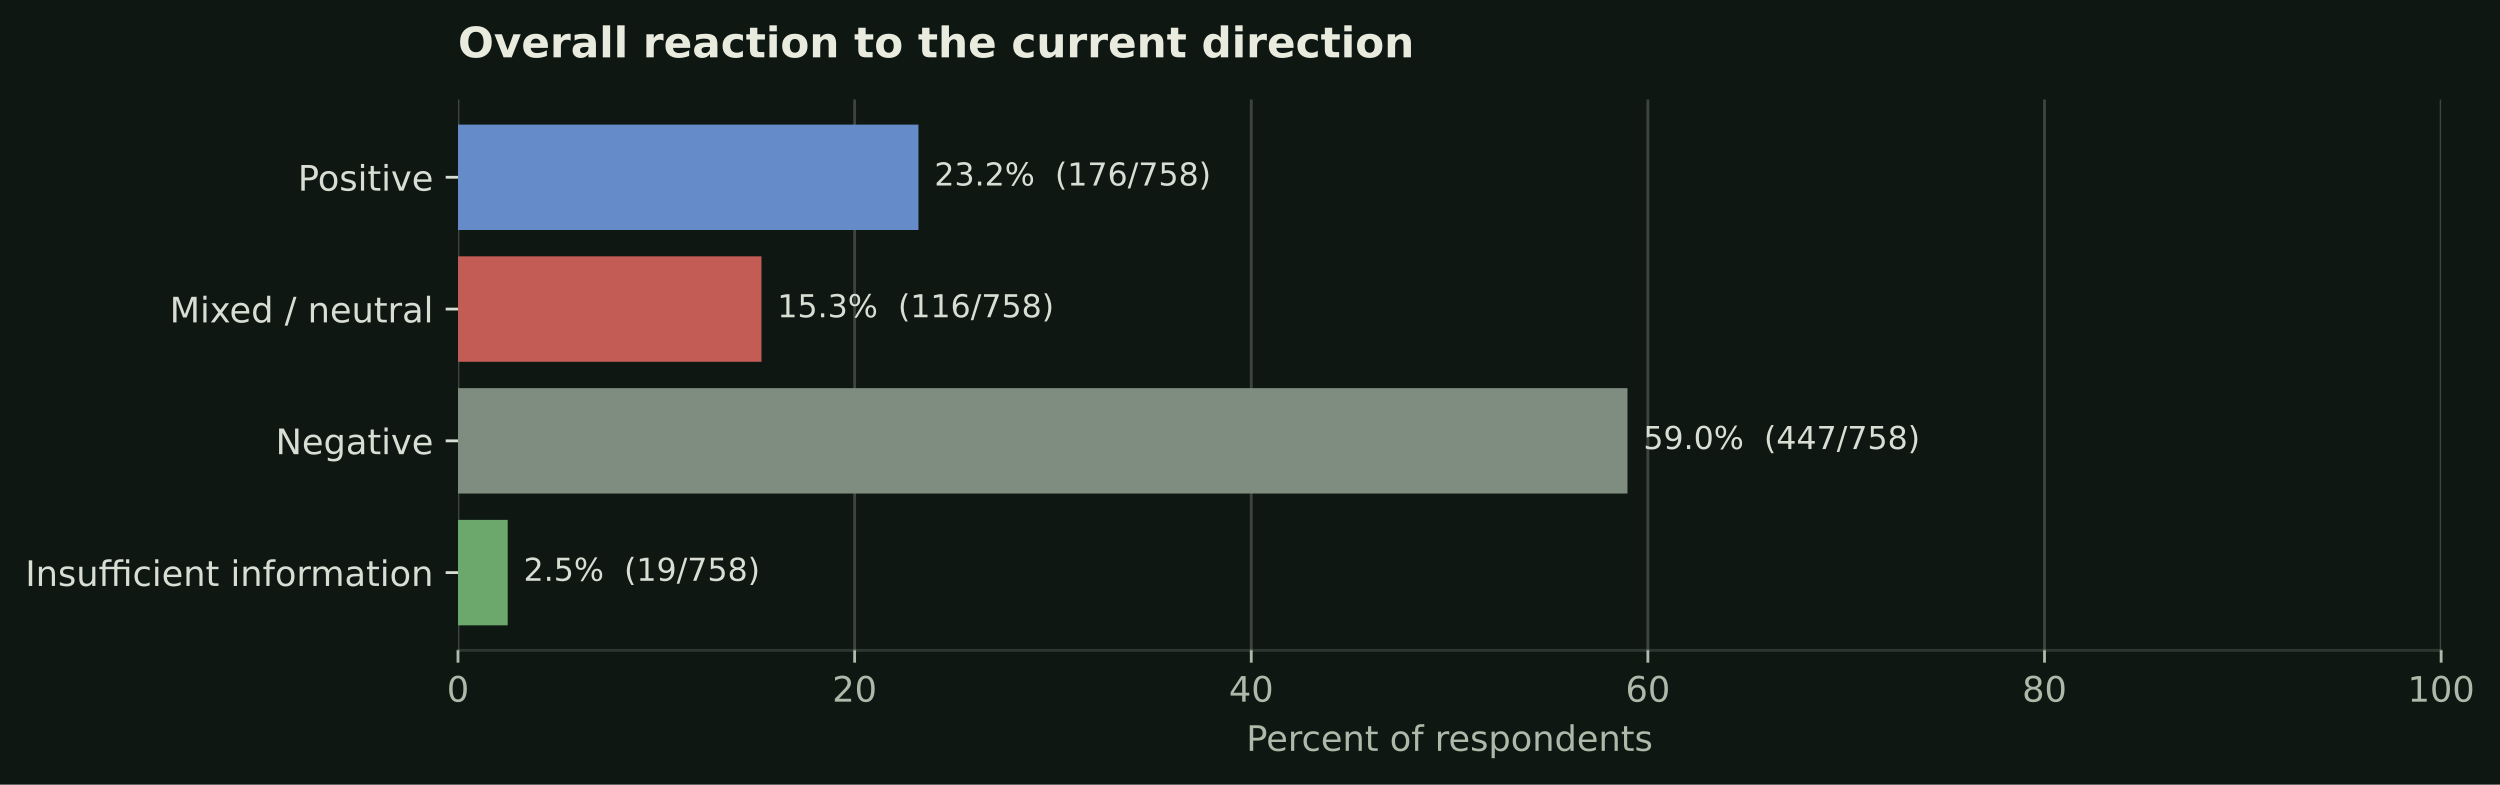
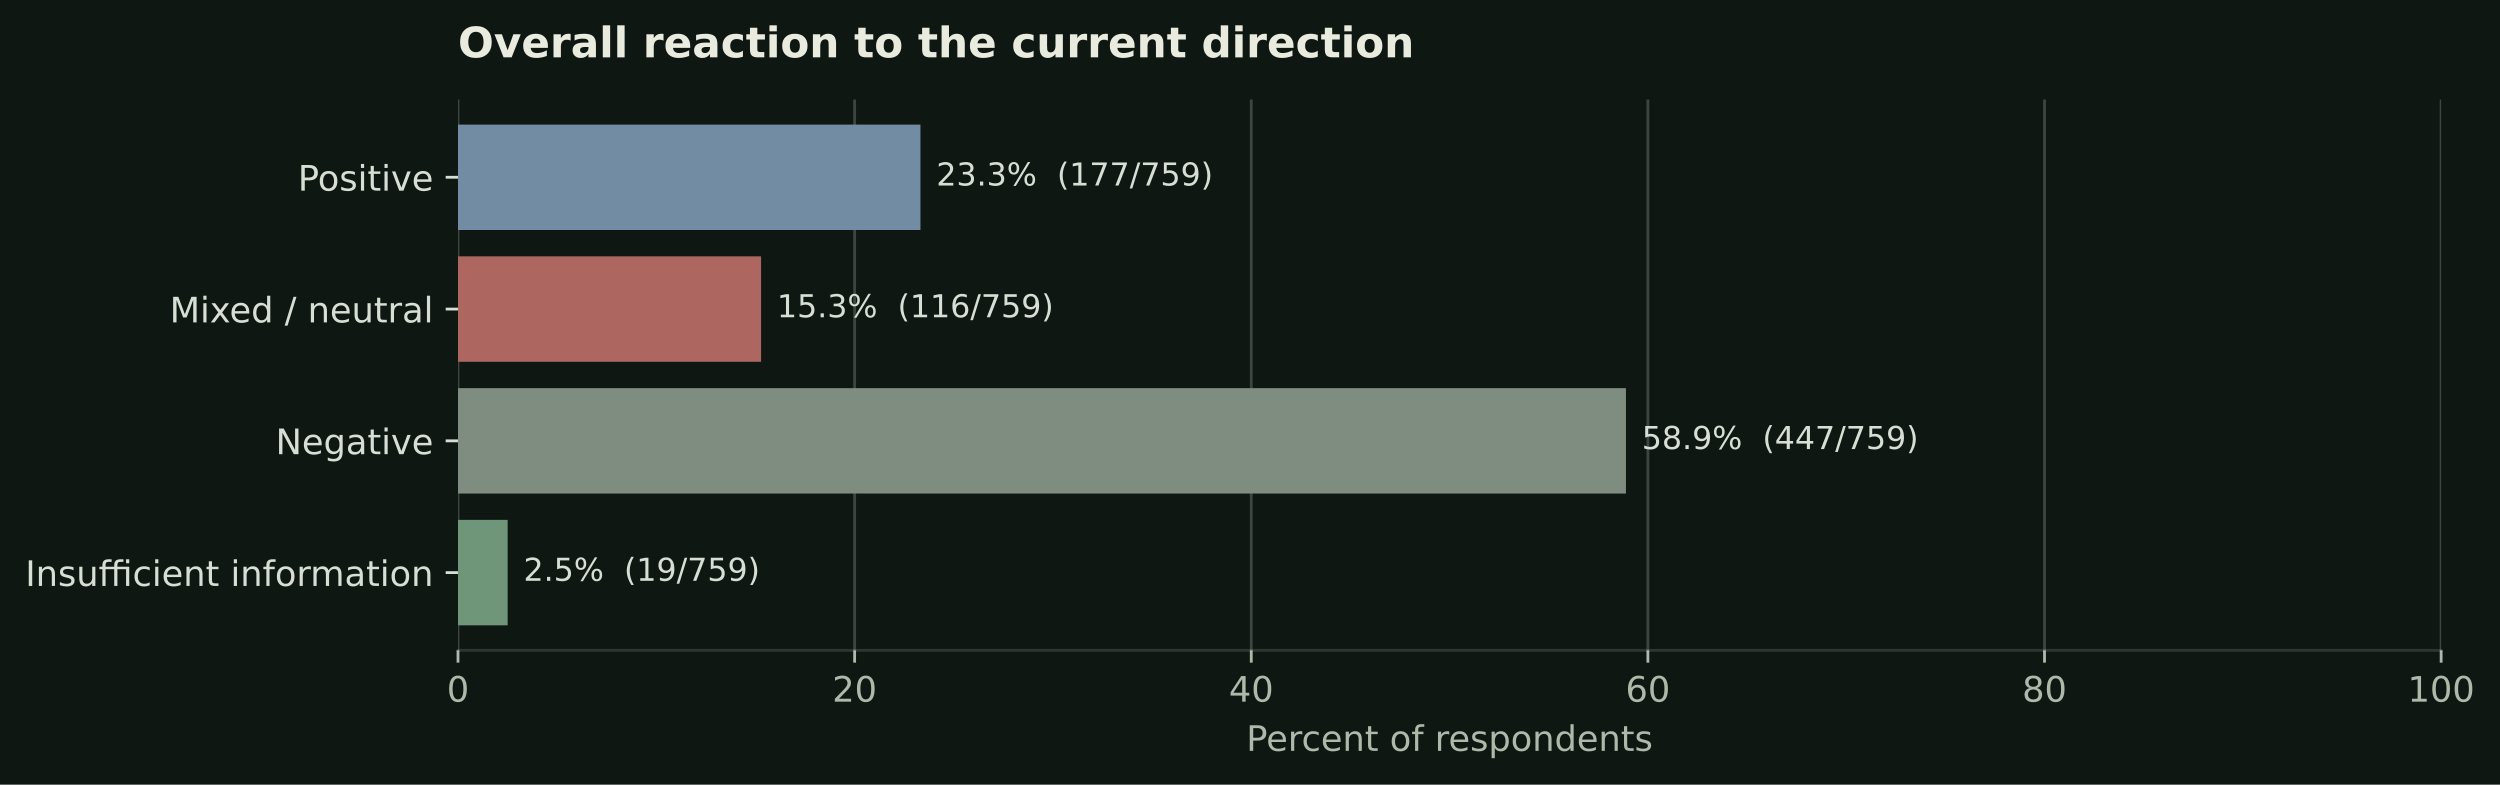
<svg xmlns="http://www.w3.org/2000/svg" xmlns:xlink="http://www.w3.org/1999/xlink" width="711.161pt" height="223.202pt" viewBox="0 0 711.161 223.202" version="1.1">
  <defs>
    <style type="text/css">*{stroke-linejoin: round; stroke-linecap: butt}</style>
  </defs>
  <g id="figure_1">
    <g id="patch_1">
      <path d="M 0 223.202 L 711.161 223.202 L 711.161 0 L 0 0 z " style="fill: #0e1712" />
    </g>
    <g id="axes_1">
      <g id="patch_2">
        <path d="M 130.283 185.001 L 694.417 185.001 L 694.417 28.318 L 130.283 28.318 z " style="fill: #0e1712" />
      </g>
      <g id="matplotlib.axis_1">
        <g id="xtick_1">
          <g id="line2d_1">
-             <path d="M 130.283 185.001 L 130.283 28.318 " clip-path="url(#pb60754ea1f)" style="fill: none; stroke: #ffffff; stroke-opacity: 0.2; stroke-width: 0.8; stroke-linecap: square" />
+             <path d="M 130.283 185.001 L 130.283 28.318 " clip-path="url(#p10509588c2)" style="fill: none; stroke: #ffffff; stroke-opacity: 0.2; stroke-width: 0.8; stroke-linecap: square" />
          </g>
          <g id="line2d_2">
            <defs>
-               <path id="m8c58a00a58" d="M 0 0 L 0 3.5 " style="stroke: #aeb9aa; stroke-width: 0.8" />
+               <path id="mf86227c04a" d="M 0 0 L 0 3.5 " style="stroke: #aeb9aa; stroke-width: 0.8" />
            </defs>
            <g>
-               <use xlink:href="#m8c58a00a58" x="130.283" y="185.001" style="fill: #aeb9aa; stroke: #aeb9aa; stroke-width: 0.8" />
+               <use xlink:href="#mf86227c04a" x="130.283" y="185.001" style="fill: #aeb9aa; stroke: #aeb9aa; stroke-width: 0.8" />
            </g>
          </g>
          <g id="text_1">
            <g style="fill: #aeb9aa" transform="translate(127.1016 199.5986) scale(0.1 -0.1)">
              <defs>
                <path id="DejaVuSans-13" d="M 2034 4250 Q 1547 4250 1301 3770 Q 1056 3291 1056 2328 Q 1056 1369 1301 889 Q 1547 409 2034 409 Q 2525 409 2770 889 Q 3016 1369 3016 2328 Q 3016 3291 2770 3770 Q 2525 4250 2034 4250 z M 2034 4750 Q 2819 4750 3233 4129 Q 3647 3509 3647 2328 Q 3647 1150 3233 529 Q 2819 -91 2034 -91 Q 1250 -91 836 529 Q 422 1150 422 2328 Q 422 3509 836 4129 Q 1250 4750 2034 4750 z " transform="scale(0.015625)" />
              </defs>
              <use xlink:href="#DejaVuSans-13" />
            </g>
          </g>
        </g>
        <g id="xtick_2">
          <g id="line2d_3">
-             <path d="M 243.11 185.001 L 243.11 28.318 " clip-path="url(#pb60754ea1f)" style="fill: none; stroke: #ffffff; stroke-opacity: 0.2; stroke-width: 0.8; stroke-linecap: square" />
+             <path d="M 243.11 185.001 L 243.11 28.318 " clip-path="url(#p10509588c2)" style="fill: none; stroke: #ffffff; stroke-opacity: 0.2; stroke-width: 0.8; stroke-linecap: square" />
          </g>
          <g id="line2d_4">
            <g>
-               <use xlink:href="#m8c58a00a58" x="243.11" y="185.001" style="fill: #aeb9aa; stroke: #aeb9aa; stroke-width: 0.8" />
+               <use xlink:href="#mf86227c04a" x="243.11" y="185.001" style="fill: #aeb9aa; stroke: #aeb9aa; stroke-width: 0.8" />
            </g>
          </g>
          <g id="text_2">
            <g style="fill: #aeb9aa" transform="translate(236.7472 199.5986) scale(0.1 -0.1)">
              <defs>
                <path id="DejaVuSans-15" d="M 1228 531 L 3431 531 L 3431 0 L 469 0 L 469 531 Q 828 903 1448 1529 Q 2069 2156 2228 2338 Q 2531 2678 2651 2914 Q 2772 3150 2772 3378 Q 2772 3750 2511 3984 Q 2250 4219 1831 4219 Q 1534 4219 1204 4116 Q 875 4013 500 3803 L 500 4441 Q 881 4594 1212 4672 Q 1544 4750 1819 4750 Q 2544 4750 2975 4387 Q 3406 4025 3406 3419 Q 3406 3131 3298 2873 Q 3191 2616 2906 2266 Q 2828 2175 2409 1742 Q 1991 1309 1228 531 z " transform="scale(0.015625)" />
              </defs>
              <use xlink:href="#DejaVuSans-15" />
              <use xlink:href="#DejaVuSans-13" transform="translate(63.625 0)" />
            </g>
          </g>
        </g>
        <g id="xtick_3">
          <g id="line2d_5">
-             <path d="M 355.937 185.001 L 355.937 28.318 " clip-path="url(#pb60754ea1f)" style="fill: none; stroke: #ffffff; stroke-opacity: 0.2; stroke-width: 0.8; stroke-linecap: square" />
+             <path d="M 355.937 185.001 L 355.937 28.318 " clip-path="url(#p10509588c2)" style="fill: none; stroke: #ffffff; stroke-opacity: 0.2; stroke-width: 0.8; stroke-linecap: square" />
          </g>
          <g id="line2d_6">
            <g>
-               <use xlink:href="#m8c58a00a58" x="355.937" y="185.001" style="fill: #aeb9aa; stroke: #aeb9aa; stroke-width: 0.8" />
+               <use xlink:href="#mf86227c04a" x="355.937" y="185.001" style="fill: #aeb9aa; stroke: #aeb9aa; stroke-width: 0.8" />
            </g>
          </g>
          <g id="text_3">
            <g style="fill: #aeb9aa" transform="translate(349.5741 199.5986) scale(0.1 -0.1)">
              <defs>
                <path id="DejaVuSans-17" d="M 2419 4116 L 825 1625 L 2419 1625 L 2419 4116 z M 2253 4666 L 3047 4666 L 3047 1625 L 3713 1625 L 3713 1100 L 3047 1100 L 3047 0 L 2419 0 L 2419 1100 L 313 1100 L 313 1709 L 2253 4666 z " transform="scale(0.015625)" />
              </defs>
              <use xlink:href="#DejaVuSans-17" />
              <use xlink:href="#DejaVuSans-13" transform="translate(63.625 0)" />
            </g>
          </g>
        </g>
        <g id="xtick_4">
          <g id="line2d_7">
-             <path d="M 468.763 185.001 L 468.763 28.318 " clip-path="url(#pb60754ea1f)" style="fill: none; stroke: #ffffff; stroke-opacity: 0.2; stroke-width: 0.8; stroke-linecap: square" />
+             <path d="M 468.763 185.001 L 468.763 28.318 " clip-path="url(#p10509588c2)" style="fill: none; stroke: #ffffff; stroke-opacity: 0.2; stroke-width: 0.8; stroke-linecap: square" />
          </g>
          <g id="line2d_8">
            <g>
-               <use xlink:href="#m8c58a00a58" x="468.763" y="185.001" style="fill: #aeb9aa; stroke: #aeb9aa; stroke-width: 0.8" />
+               <use xlink:href="#mf86227c04a" x="468.763" y="185.001" style="fill: #aeb9aa; stroke: #aeb9aa; stroke-width: 0.8" />
            </g>
          </g>
          <g id="text_4">
            <g style="fill: #aeb9aa" transform="translate(462.4009 199.5986) scale(0.1 -0.1)">
              <defs>
                <path id="DejaVuSans-19" d="M 2113 2584 Q 1688 2584 1439 2293 Q 1191 2003 1191 1497 Q 1191 994 1439 701 Q 1688 409 2113 409 Q 2538 409 2786 701 Q 3034 994 3034 1497 Q 3034 2003 2786 2293 Q 2538 2584 2113 2584 z M 3366 4563 L 3366 3988 Q 3128 4100 2886 4159 Q 2644 4219 2406 4219 Q 1781 4219 1451 3797 Q 1122 3375 1075 2522 Q 1259 2794 1537 2939 Q 1816 3084 2150 3084 Q 2853 3084 3261 2657 Q 3669 2231 3669 1497 Q 3669 778 3244 343 Q 2819 -91 2113 -91 Q 1303 -91 875 529 Q 447 1150 447 2328 Q 447 3434 972 4092 Q 1497 4750 2381 4750 Q 2619 4750 2861 4703 Q 3103 4656 3366 4563 z " transform="scale(0.015625)" />
              </defs>
              <use xlink:href="#DejaVuSans-19" />
              <use xlink:href="#DejaVuSans-13" transform="translate(63.625 0)" />
            </g>
          </g>
        </g>
        <g id="xtick_5">
          <g id="line2d_9">
-             <path d="M 581.59 185.001 L 581.59 28.318 " clip-path="url(#pb60754ea1f)" style="fill: none; stroke: #ffffff; stroke-opacity: 0.2; stroke-width: 0.8; stroke-linecap: square" />
+             <path d="M 581.59 185.001 L 581.59 28.318 " clip-path="url(#p10509588c2)" style="fill: none; stroke: #ffffff; stroke-opacity: 0.2; stroke-width: 0.8; stroke-linecap: square" />
          </g>
          <g id="line2d_10">
            <g>
-               <use xlink:href="#m8c58a00a58" x="581.59" y="185.001" style="fill: #aeb9aa; stroke: #aeb9aa; stroke-width: 0.8" />
+               <use xlink:href="#mf86227c04a" x="581.59" y="185.001" style="fill: #aeb9aa; stroke: #aeb9aa; stroke-width: 0.8" />
            </g>
          </g>
          <g id="text_5">
            <g style="fill: #aeb9aa" transform="translate(575.2278 199.5986) scale(0.1 -0.1)">
              <defs>
                <path id="DejaVuSans-1b" d="M 2034 2216 Q 1584 2216 1326 1975 Q 1069 1734 1069 1313 Q 1069 891 1326 650 Q 1584 409 2034 409 Q 2484 409 2743 651 Q 3003 894 3003 1313 Q 3003 1734 2745 1975 Q 2488 2216 2034 2216 z M 1403 2484 Q 997 2584 770 2862 Q 544 3141 544 3541 Q 544 4100 942 4425 Q 1341 4750 2034 4750 Q 2731 4750 3128 4425 Q 3525 4100 3525 3541 Q 3525 3141 3298 2862 Q 3072 2584 2669 2484 Q 3125 2378 3379 2068 Q 3634 1759 3634 1313 Q 3634 634 3220 271 Q 2806 -91 2034 -91 Q 1263 -91 848 271 Q 434 634 434 1313 Q 434 1759 690 2068 Q 947 2378 1403 2484 z M 1172 3481 Q 1172 3119 1398 2916 Q 1625 2713 2034 2713 Q 2441 2713 2670 2916 Q 2900 3119 2900 3481 Q 2900 3844 2670 4047 Q 2441 4250 2034 4250 Q 1625 4250 1398 4047 Q 1172 3844 1172 3481 z " transform="scale(0.015625)" />
              </defs>
              <use xlink:href="#DejaVuSans-1b" />
              <use xlink:href="#DejaVuSans-13" transform="translate(63.625 0)" />
            </g>
          </g>
        </g>
        <g id="xtick_6">
          <g id="line2d_11">
-             <path d="M 694.417 185.001 L 694.417 28.318 " clip-path="url(#pb60754ea1f)" style="fill: none; stroke: #ffffff; stroke-opacity: 0.2; stroke-width: 0.8; stroke-linecap: square" />
+             <path d="M 694.417 185.001 L 694.417 28.318 " clip-path="url(#p10509588c2)" style="fill: none; stroke: #ffffff; stroke-opacity: 0.2; stroke-width: 0.8; stroke-linecap: square" />
          </g>
          <g id="line2d_12">
            <g>
-               <use xlink:href="#m8c58a00a58" x="694.417" y="185.001" style="fill: #aeb9aa; stroke: #aeb9aa; stroke-width: 0.8" />
+               <use xlink:href="#mf86227c04a" x="694.417" y="185.001" style="fill: #aeb9aa; stroke: #aeb9aa; stroke-width: 0.8" />
            </g>
          </g>
          <g id="text_6">
            <g style="fill: #aeb9aa" transform="translate(684.8734 199.5986) scale(0.1 -0.1)">
              <defs>
                <path id="DejaVuSans-14" d="M 794 531 L 1825 531 L 1825 4091 L 703 3866 L 703 4441 L 1819 4666 L 2450 4666 L 2450 531 L 3481 531 L 3481 0 L 794 0 L 794 531 z " transform="scale(0.015625)" />
              </defs>
              <use xlink:href="#DejaVuSans-14" />
              <use xlink:href="#DejaVuSans-13" transform="translate(63.625 0)" />
              <use xlink:href="#DejaVuSans-13" transform="translate(127.25 0)" />
            </g>
          </g>
        </g>
        <g id="text_7">
          <g style="fill: #aeb9aa" transform="translate(354.5258 213.5994) scale(0.1 -0.1)">
            <defs>
              <path id="DejaVuSans-33" d="M 1259 4147 L 1259 2394 L 2053 2394 Q 2494 2394 2734 2622 Q 2975 2850 2975 3272 Q 2975 3691 2734 3919 Q 2494 4147 2053 4147 L 1259 4147 z M 628 4666 L 2053 4666 Q 2838 4666 3239 4311 Q 3641 3956 3641 3272 Q 3641 2581 3239 2228 Q 2838 1875 2053 1875 L 1259 1875 L 1259 0 L 628 0 L 628 4666 z " transform="scale(0.015625)" />
              <path id="DejaVuSans-48" d="M 3597 1894 L 3597 1613 L 953 1613 Q 991 1019 1311 708 Q 1631 397 2203 397 Q 2534 397 2845 478 Q 3156 559 3463 722 L 3463 178 Q 3153 47 2828 -22 Q 2503 -91 2169 -91 Q 1331 -91 842 396 Q 353 884 353 1716 Q 353 2575 817 3079 Q 1281 3584 2069 3584 Q 2775 3584 3186 3129 Q 3597 2675 3597 1894 z M 3022 2063 Q 3016 2534 2758 2815 Q 2500 3097 2075 3097 Q 1594 3097 1305 2825 Q 1016 2553 972 2059 L 3022 2063 z " transform="scale(0.015625)" />
              <path id="DejaVuSans-55" d="M 2631 2963 Q 2534 3019 2420 3045 Q 2306 3072 2169 3072 Q 1681 3072 1420 2755 Q 1159 2438 1159 1844 L 1159 0 L 581 0 L 581 3500 L 1159 3500 L 1159 2956 Q 1341 3275 1631 3429 Q 1922 3584 2338 3584 Q 2397 3584 2469 3576 Q 2541 3569 2628 3553 L 2631 2963 z " transform="scale(0.015625)" />
              <path id="DejaVuSans-46" d="M 3122 3366 L 3122 2828 Q 2878 2963 2633 3030 Q 2388 3097 2138 3097 Q 1578 3097 1268 2742 Q 959 2388 959 1747 Q 959 1106 1268 751 Q 1578 397 2138 397 Q 2388 397 2633 464 Q 2878 531 3122 666 L 3122 134 Q 2881 22 2623 -34 Q 2366 -91 2075 -91 Q 1284 -91 818 406 Q 353 903 353 1747 Q 353 2603 823 3093 Q 1294 3584 2113 3584 Q 2378 3584 2631 3529 Q 2884 3475 3122 3366 z " transform="scale(0.015625)" />
              <path id="DejaVuSans-51" d="M 3513 2113 L 3513 0 L 2938 0 L 2938 2094 Q 2938 2591 2744 2837 Q 2550 3084 2163 3084 Q 1697 3084 1428 2787 Q 1159 2491 1159 1978 L 1159 0 L 581 0 L 581 3500 L 1159 3500 L 1159 2956 Q 1366 3272 1645 3428 Q 1925 3584 2291 3584 Q 2894 3584 3203 3211 Q 3513 2838 3513 2113 z " transform="scale(0.015625)" />
              <path id="DejaVuSans-57" d="M 1172 4494 L 1172 3500 L 2356 3500 L 2356 3053 L 1172 3053 L 1172 1153 Q 1172 725 1289 603 Q 1406 481 1766 481 L 2356 481 L 2356 0 L 1766 0 Q 1100 0 847 248 Q 594 497 594 1153 L 594 3053 L 172 3053 L 172 3500 L 594 3500 L 594 4494 L 1172 4494 z " transform="scale(0.015625)" />
              <path id="DejaVuSans-3" transform="scale(0.015625)" />
              <path id="DejaVuSans-52" d="M 1959 3097 Q 1497 3097 1228 2736 Q 959 2375 959 1747 Q 959 1119 1226 758 Q 1494 397 1959 397 Q 2419 397 2687 759 Q 2956 1122 2956 1747 Q 2956 2369 2687 2733 Q 2419 3097 1959 3097 z M 1959 3584 Q 2709 3584 3137 3096 Q 3566 2609 3566 1747 Q 3566 888 3137 398 Q 2709 -91 1959 -91 Q 1206 -91 779 398 Q 353 888 353 1747 Q 353 2609 779 3096 Q 1206 3584 1959 3584 z " transform="scale(0.015625)" />
              <path id="DejaVuSans-49" d="M 2375 4863 L 2375 4384 L 1825 4384 Q 1516 4384 1395 4259 Q 1275 4134 1275 3809 L 1275 3500 L 2222 3500 L 2222 3053 L 1275 3053 L 1275 0 L 697 0 L 697 3053 L 147 3053 L 147 3500 L 697 3500 L 697 3744 Q 697 4328 969 4595 Q 1241 4863 1831 4863 L 2375 4863 z " transform="scale(0.015625)" />
              <path id="DejaVuSans-56" d="M 2834 3397 L 2834 2853 Q 2591 2978 2328 3040 Q 2066 3103 1784 3103 Q 1356 3103 1142 2972 Q 928 2841 928 2578 Q 928 2378 1081 2264 Q 1234 2150 1697 2047 L 1894 2003 Q 2506 1872 2764 1633 Q 3022 1394 3022 966 Q 3022 478 2636 193 Q 2250 -91 1575 -91 Q 1294 -91 989 -36 Q 684 19 347 128 L 347 722 Q 666 556 975 473 Q 1284 391 1588 391 Q 1994 391 2212 530 Q 2431 669 2431 922 Q 2431 1156 2273 1281 Q 2116 1406 1581 1522 L 1381 1569 Q 847 1681 609 1914 Q 372 2147 372 2553 Q 372 3047 722 3315 Q 1072 3584 1716 3584 Q 2034 3584 2315 3537 Q 2597 3491 2834 3397 z " transform="scale(0.015625)" />
              <path id="DejaVuSans-53" d="M 1159 525 L 1159 -1331 L 581 -1331 L 581 3500 L 1159 3500 L 1159 2969 Q 1341 3281 1617 3432 Q 1894 3584 2278 3584 Q 2916 3584 3314 3078 Q 3713 2572 3713 1747 Q 3713 922 3314 415 Q 2916 -91 2278 -91 Q 1894 -91 1617 61 Q 1341 213 1159 525 z M 3116 1747 Q 3116 2381 2855 2742 Q 2594 3103 2138 3103 Q 1681 3103 1420 2742 Q 1159 2381 1159 1747 Q 1159 1113 1420 752 Q 1681 391 2138 391 Q 2594 391 2855 752 Q 3116 1113 3116 1747 z " transform="scale(0.015625)" />
              <path id="DejaVuSans-47" d="M 2906 2969 L 2906 4863 L 3481 4863 L 3481 0 L 2906 0 L 2906 525 Q 2725 213 2448 61 Q 2172 -91 1784 -91 Q 1150 -91 751 415 Q 353 922 353 1747 Q 353 2572 751 3078 Q 1150 3584 1784 3584 Q 2172 3584 2448 3432 Q 2725 3281 2906 2969 z M 947 1747 Q 947 1113 1208 752 Q 1469 391 1925 391 Q 2381 391 2643 752 Q 2906 1113 2906 1747 Q 2906 2381 2643 2742 Q 2381 3103 1925 3103 Q 1469 3103 1208 2742 Q 947 2381 947 1747 z " transform="scale(0.015625)" />
            </defs>
            <use xlink:href="#DejaVuSans-33" />
            <use xlink:href="#DejaVuSans-48" transform="translate(56.73438 0)" />
            <use xlink:href="#DejaVuSans-55" transform="translate(118.2656 0)" />
            <use xlink:href="#DejaVuSans-46" transform="translate(157.1719 0)" />
            <use xlink:href="#DejaVuSans-48" transform="translate(212.1562 0)" />
            <use xlink:href="#DejaVuSans-51" transform="translate(273.6875 0)" />
            <use xlink:href="#DejaVuSans-57" transform="translate(337.0625 0)" />
            <use xlink:href="#DejaVuSans-3" transform="translate(376.2656 0)" />
            <use xlink:href="#DejaVuSans-52" transform="translate(408.0469 0)" />
            <use xlink:href="#DejaVuSans-49" transform="translate(469.2344 0)" />
            <use xlink:href="#DejaVuSans-3" transform="translate(504.4375 0)" />
            <use xlink:href="#DejaVuSans-55" transform="translate(536.2188 0)" />
            <use xlink:href="#DejaVuSans-48" transform="translate(575.125 0)" />
            <use xlink:href="#DejaVuSans-56" transform="translate(636.6562 0)" />
            <use xlink:href="#DejaVuSans-53" transform="translate(688.75 0)" />
            <use xlink:href="#DejaVuSans-52" transform="translate(752.2344 0)" />
            <use xlink:href="#DejaVuSans-51" transform="translate(813.4219 0)" />
            <use xlink:href="#DejaVuSans-47" transform="translate(876.7969 0)" />
            <use xlink:href="#DejaVuSans-48" transform="translate(940.2812 0)" />
            <use xlink:href="#DejaVuSans-51" transform="translate(1001.812 0)" />
            <use xlink:href="#DejaVuSans-57" transform="translate(1065.188 0)" />
            <use xlink:href="#DejaVuSans-56" transform="translate(1104.391 0)" />
          </g>
        </g>
      </g>
      <g id="matplotlib.axis_2">
        <g id="ytick_1">
          <g id="line2d_13">
            <defs>
-               <path id="mfe4d7cdb7b" d="M 0 0 L -3.5 0 " style="stroke: #d8ded3; stroke-width: 0.8" />
+               <path id="m8e5e97e9d9" d="M 0 0 L -3.5 0 " style="stroke: #d8ded3; stroke-width: 0.8" />
            </defs>
            <g>
-               <use xlink:href="#mfe4d7cdb7b" x="130.283" y="162.885" style="fill: #d8ded3; stroke: #d8ded3; stroke-width: 0.8" />
+               <use xlink:href="#m8e5e97e9d9" x="130.283" y="162.885" style="fill: #d8ded3; stroke: #d8ded3; stroke-width: 0.8" />
            </g>
          </g>
          <g id="text_8">
            <g style="fill: #d8ded3" transform="translate(7.2 166.6846) scale(0.1 -0.1)">
              <defs>
                <path id="DejaVuSans-2c" d="M 628 4666 L 1259 4666 L 1259 0 L 628 0 L 628 4666 z " transform="scale(0.015625)" />
                <path id="DejaVuSans-58" d="M 544 1381 L 544 3500 L 1119 3500 L 1119 1403 Q 1119 906 1312 657 Q 1506 409 1894 409 Q 2359 409 2629 706 Q 2900 1003 2900 1516 L 2900 3500 L 3475 3500 L 3475 0 L 2900 0 L 2900 538 Q 2691 219 2414 64 Q 2138 -91 1772 -91 Q 1169 -91 856 284 Q 544 659 544 1381 z M 1991 3584 L 1991 3584 z " transform="scale(0.015625)" />
                <path id="DejaVuSans-13b1" d="M 2375 4863 L 2375 4384 L 1825 4384 Q 1516 4384 1394 4259 Q 1275 4134 1275 3809 L 1275 3500 L 2853 3500 L 2853 3744 Q 2853 4328 3125 4594 Q 3213 4681 3334 4741 Q 3578 4863 3988 4863 L 4531 4863 L 4531 4384 L 3981 4384 Q 3672 4384 3551 4259 Q 3431 4134 3431 3809 L 3431 3500 L 5588 3500 L 5588 0 L 5009 0 L 5009 3053 L 3431 3053 L 3431 0 L 2853 0 L 2853 3053 L 1275 3053 L 1275 0 L 697 0 L 697 3053 L 147 3053 L 147 3500 L 697 3500 L 697 3744 Q 697 4328 969 4595 Q 1241 4863 1831 4863 L 2375 4863 z M 5009 4856 L 5588 4856 L 5588 4128 L 5009 4128 L 5009 4856 z " transform="scale(0.015625)" />
                <path id="DejaVuSans-4c" d="M 603 3500 L 1178 3500 L 1178 0 L 603 0 L 603 3500 z M 603 4863 L 1178 4863 L 1178 4134 L 603 4134 L 603 4863 z " transform="scale(0.015625)" />
                <path id="DejaVuSans-50" d="M 3328 2828 Q 3544 3216 3844 3400 Q 4144 3584 4550 3584 Q 5097 3584 5394 3201 Q 5691 2819 5691 2113 L 5691 0 L 5113 0 L 5113 2094 Q 5113 2597 4934 2840 Q 4756 3084 4391 3084 Q 3944 3084 3684 2787 Q 3425 2491 3425 1978 L 3425 0 L 2847 0 L 2847 2094 Q 2847 2600 2669 2842 Q 2491 3084 2119 3084 Q 1678 3084 1418 2786 Q 1159 2488 1159 1978 L 1159 0 L 581 0 L 581 3500 L 1159 3500 L 1159 2956 Q 1356 3278 1631 3431 Q 1906 3584 2284 3584 Q 2666 3584 2933 3390 Q 3200 3197 3328 2828 z " transform="scale(0.015625)" />
                <path id="DejaVuSans-44" d="M 2194 1759 Q 1497 1759 1228 1600 Q 959 1441 959 1056 Q 959 750 1161 570 Q 1363 391 1709 391 Q 2188 391 2477 730 Q 2766 1069 2766 1631 L 2766 1759 L 2194 1759 z M 3341 1997 L 3341 0 L 2766 0 L 2766 531 Q 2569 213 2275 61 Q 1981 -91 1556 -91 Q 1019 -91 701 211 Q 384 513 384 1019 Q 384 1609 779 1909 Q 1175 2209 1959 2209 L 2766 2209 L 2766 2266 Q 2766 2663 2505 2880 Q 2244 3097 1772 3097 Q 1472 3097 1187 3025 Q 903 2953 641 2809 L 641 3341 Q 956 3463 1253 3523 Q 1550 3584 1831 3584 Q 2591 3584 2966 3190 Q 3341 2797 3341 1997 z " transform="scale(0.015625)" />
              </defs>
              <use xlink:href="#DejaVuSans-2c" />
              <use xlink:href="#DejaVuSans-51" transform="translate(29.5 0)" />
              <use xlink:href="#DejaVuSans-56" transform="translate(92.875 0)" />
              <use xlink:href="#DejaVuSans-58" transform="translate(144.9688 0)" />
              <use xlink:href="#DejaVuSans-13b1" transform="translate(208.3438 0)" />
              <use xlink:href="#DejaVuSans-46" transform="translate(305.0312 0)" />
              <use xlink:href="#DejaVuSans-4c" transform="translate(360.0156 0)" />
              <use xlink:href="#DejaVuSans-48" transform="translate(387.7969 0)" />
              <use xlink:href="#DejaVuSans-51" transform="translate(449.3281 0)" />
              <use xlink:href="#DejaVuSans-57" transform="translate(512.7031 0)" />
              <use xlink:href="#DejaVuSans-3" transform="translate(551.9062 0)" />
              <use xlink:href="#DejaVuSans-4c" transform="translate(583.6875 0)" />
              <use xlink:href="#DejaVuSans-51" transform="translate(611.4688 0)" />
              <use xlink:href="#DejaVuSans-49" transform="translate(674.8438 0)" />
              <use xlink:href="#DejaVuSans-52" transform="translate(710.0469 0)" />
              <use xlink:href="#DejaVuSans-55" transform="translate(771.2344 0)" />
              <use xlink:href="#DejaVuSans-50" transform="translate(810.5938 0)" />
              <use xlink:href="#DejaVuSans-44" transform="translate(908 0)" />
              <use xlink:href="#DejaVuSans-57" transform="translate(969.2812 0)" />
              <use xlink:href="#DejaVuSans-4c" transform="translate(1008.484 0)" />
              <use xlink:href="#DejaVuSans-52" transform="translate(1036.266 0)" />
              <use xlink:href="#DejaVuSans-51" transform="translate(1097.453 0)" />
            </g>
          </g>
        </g>
        <g id="ytick_2">
          <g id="line2d_14">
            <g>
-               <use xlink:href="#mfe4d7cdb7b" x="130.283" y="125.401" style="fill: #d8ded3; stroke: #d8ded3; stroke-width: 0.8" />
+               <use xlink:href="#m8e5e97e9d9" x="130.283" y="125.401" style="fill: #d8ded3; stroke: #d8ded3; stroke-width: 0.8" />
            </g>
          </g>
          <g id="text_9">
            <g style="fill: #d8ded3" transform="translate(78.40156 129.2007) scale(0.1 -0.1)">
              <defs>
                <path id="DejaVuSans-31" d="M 628 4666 L 1478 4666 L 3547 763 L 3547 4666 L 4159 4666 L 4159 0 L 3309 0 L 1241 3903 L 1241 0 L 628 0 L 628 4666 z " transform="scale(0.015625)" />
                <path id="DejaVuSans-4a" d="M 2906 1791 Q 2906 2416 2648 2759 Q 2391 3103 1925 3103 Q 1463 3103 1205 2759 Q 947 2416 947 1791 Q 947 1169 1205 825 Q 1463 481 1925 481 Q 2391 481 2648 825 Q 2906 1169 2906 1791 z M 3481 434 Q 3481 -459 3084 -895 Q 2688 -1331 1869 -1331 Q 1566 -1331 1297 -1286 Q 1028 -1241 775 -1147 L 775 -588 Q 1028 -725 1275 -790 Q 1522 -856 1778 -856 Q 2344 -856 2625 -561 Q 2906 -266 2906 331 L 2906 616 Q 2728 306 2450 153 Q 2172 0 1784 0 Q 1141 0 747 490 Q 353 981 353 1791 Q 353 2603 747 3093 Q 1141 3584 1784 3584 Q 2172 3584 2450 3431 Q 2728 3278 2906 2969 L 2906 3500 L 3481 3500 L 3481 434 z " transform="scale(0.015625)" />
                <path id="DejaVuSans-59" d="M 191 3500 L 800 3500 L 1894 563 L 2988 3500 L 3597 3500 L 2284 0 L 1503 0 L 191 3500 z " transform="scale(0.015625)" />
              </defs>
              <use xlink:href="#DejaVuSans-31" />
              <use xlink:href="#DejaVuSans-48" transform="translate(74.8125 0)" />
              <use xlink:href="#DejaVuSans-4a" transform="translate(136.3438 0)" />
              <use xlink:href="#DejaVuSans-44" transform="translate(199.8281 0)" />
              <use xlink:href="#DejaVuSans-57" transform="translate(261.1094 0)" />
              <use xlink:href="#DejaVuSans-4c" transform="translate(300.3125 0)" />
              <use xlink:href="#DejaVuSans-59" transform="translate(328.0938 0)" />
              <use xlink:href="#DejaVuSans-48" transform="translate(387.2812 0)" />
            </g>
          </g>
        </g>
        <g id="ytick_3">
          <g id="line2d_15">
            <g>
-               <use xlink:href="#mfe4d7cdb7b" x="130.283" y="87.918" style="fill: #d8ded3; stroke: #d8ded3; stroke-width: 0.8" />
+               <use xlink:href="#m8e5e97e9d9" x="130.283" y="87.918" style="fill: #d8ded3; stroke: #d8ded3; stroke-width: 0.8" />
            </g>
          </g>
          <g id="text_10">
            <g style="fill: #d8ded3" transform="translate(48.27344 91.71679) scale(0.1 -0.1)">
              <defs>
                <path id="DejaVuSans-30" d="M 628 4666 L 1569 4666 L 2759 1491 L 3956 4666 L 4897 4666 L 4897 0 L 4281 0 L 4281 4097 L 3078 897 L 2444 897 L 1241 4097 L 1241 0 L 628 0 L 628 4666 z " transform="scale(0.015625)" />
                <path id="DejaVuSans-5b" d="M 3513 3500 L 2247 1797 L 3578 0 L 2900 0 L 1881 1375 L 863 0 L 184 0 L 1544 1831 L 300 3500 L 978 3500 L 1906 2253 L 2834 3500 L 3513 3500 z " transform="scale(0.015625)" />
                <path id="DejaVuSans-12" d="M 1625 4666 L 2156 4666 L 531 -594 L 0 -594 L 1625 4666 z " transform="scale(0.015625)" />
                <path id="DejaVuSans-4f" d="M 603 4863 L 1178 4863 L 1178 0 L 603 0 L 603 4863 z " transform="scale(0.015625)" />
              </defs>
              <use xlink:href="#DejaVuSans-30" />
              <use xlink:href="#DejaVuSans-4c" transform="translate(86.28125 0)" />
              <use xlink:href="#DejaVuSans-5b" transform="translate(114.0625 0)" />
              <use xlink:href="#DejaVuSans-48" transform="translate(170.1719 0)" />
              <use xlink:href="#DejaVuSans-47" transform="translate(231.7031 0)" />
              <use xlink:href="#DejaVuSans-3" transform="translate(295.1875 0)" />
              <use xlink:href="#DejaVuSans-12" transform="translate(326.9688 0)" />
              <use xlink:href="#DejaVuSans-3" transform="translate(360.6562 0)" />
              <use xlink:href="#DejaVuSans-51" transform="translate(392.4375 0)" />
              <use xlink:href="#DejaVuSans-48" transform="translate(455.8125 0)" />
              <use xlink:href="#DejaVuSans-58" transform="translate(517.3438 0)" />
              <use xlink:href="#DejaVuSans-57" transform="translate(580.7188 0)" />
              <use xlink:href="#DejaVuSans-55" transform="translate(619.9219 0)" />
              <use xlink:href="#DejaVuSans-44" transform="translate(661.0312 0)" />
              <use xlink:href="#DejaVuSans-4f" transform="translate(722.3125 0)" />
            </g>
          </g>
        </g>
        <g id="ytick_4">
          <g id="line2d_16">
            <g>
-               <use xlink:href="#mfe4d7cdb7b" x="130.283" y="50.434" style="fill: #d8ded3; stroke: #d8ded3; stroke-width: 0.8" />
+               <use xlink:href="#m8e5e97e9d9" x="130.283" y="50.434" style="fill: #d8ded3; stroke: #d8ded3; stroke-width: 0.8" />
            </g>
          </g>
          <g id="text_11">
            <g style="fill: #d8ded3" transform="translate(84.73281 54.23286) scale(0.1 -0.1)">
              <use xlink:href="#DejaVuSans-33" />
              <use xlink:href="#DejaVuSans-52" transform="translate(56.73438 0)" />
              <use xlink:href="#DejaVuSans-56" transform="translate(117.9219 0)" />
              <use xlink:href="#DejaVuSans-4c" transform="translate(170.0156 0)" />
              <use xlink:href="#DejaVuSans-57" transform="translate(197.7969 0)" />
              <use xlink:href="#DejaVuSans-4c" transform="translate(237 0)" />
              <use xlink:href="#DejaVuSans-59" transform="translate(264.7812 0)" />
              <use xlink:href="#DejaVuSans-48" transform="translate(323.9688 0)" />
            </g>
          </g>
        </g>
      </g>
      <g id="patch_3">
-         <path d="M 130.283 177.879 L 144.423 177.879 L 144.423 147.892 L 130.283 147.892 z " clip-path="url(#pb60754ea1f)" style="fill: #6ca86c" />
+         <path d="M 130.283 177.879 L 144.405 177.879 L 144.405 147.892 L 130.283 147.892 z " clip-path="url(#p10509588c2)" style="fill: #6f9678" />
      </g>
      <g id="patch_4">
-         <path d="M 130.283 140.395 L 462.958 140.395 L 462.958 110.408 L 130.283 110.408 z " clip-path="url(#pb60754ea1f)" style="fill: #7f8c80" />
+         <path d="M 130.283 140.395 L 462.52 140.395 L 462.52 110.408 L 130.283 110.408 z " clip-path="url(#p10509588c2)" style="fill: #7f8c80" />
      </g>
      <g id="patch_5">
-         <path d="M 130.283 102.911 L 216.615 102.911 L 216.615 72.924 L 130.283 72.924 z " clip-path="url(#pb60754ea1f)" style="fill: #c35c55" />
+         <path d="M 130.283 102.911 L 216.501 102.911 L 216.501 72.924 L 130.283 72.924 z " clip-path="url(#p10509588c2)" style="fill: #ad6660" />
      </g>
      <g id="patch_6">
-         <path d="M 130.283 65.427 L 261.269 65.427 L 261.269 35.44 L 130.283 35.44 z " clip-path="url(#pb60754ea1f)" style="fill: #658bc8" />
+         <path d="M 130.283 65.427 L 261.84 65.427 L 261.84 35.44 L 130.283 35.44 z " clip-path="url(#p10509588c2)" style="fill: #718ca3" />
      </g>
      <g id="patch_7">
        <path d="M 130.283 185.001 L 694.417 185.001 " style="fill: none; stroke: #ffffff; stroke-opacity: 0.133; stroke-width: 0.8; stroke-linejoin: miter; stroke-linecap: square" />
      </g>
      <g id="text_12">
-         <g style="fill: #d8ded3" transform="translate(148.9365 165.2233) scale(0.09 -0.09)">
+         <g style="fill: #d8ded3" transform="translate(148.9178 165.2233) scale(0.09 -0.09)">
          <defs>
            <path id="DejaVuSans-11" d="M 684 794 L 1344 794 L 1344 0 L 684 0 L 684 794 z " transform="scale(0.015625)" />
            <path id="DejaVuSans-18" d="M 691 4666 L 3169 4666 L 3169 4134 L 1269 4134 L 1269 2991 Q 1406 3038 1543 3061 Q 1681 3084 1819 3084 Q 2600 3084 3056 2656 Q 3513 2228 3513 1497 Q 3513 744 3044 326 Q 2575 -91 1722 -91 Q 1428 -91 1123 -41 Q 819 9 494 109 L 494 744 Q 775 591 1075 516 Q 1375 441 1709 441 Q 2250 441 2565 725 Q 2881 1009 2881 1497 Q 2881 1984 2565 2268 Q 2250 2553 1709 2553 Q 1456 2553 1204 2497 Q 953 2441 691 2322 L 691 4666 z " transform="scale(0.015625)" />
            <path id="DejaVuSans-8" d="M 4653 2053 Q 4381 2053 4226 1822 Q 4072 1591 4072 1178 Q 4072 772 4226 539 Q 4381 306 4653 306 Q 4919 306 5073 539 Q 5228 772 5228 1178 Q 5228 1588 5073 1820 Q 4919 2053 4653 2053 z M 4653 2450 Q 5147 2450 5437 2106 Q 5728 1763 5728 1178 Q 5728 594 5436 251 Q 5144 -91 4653 -91 Q 4153 -91 3862 251 Q 3572 594 3572 1178 Q 3572 1766 3864 2108 Q 4156 2450 4653 2450 z M 1428 4353 Q 1159 4353 1004 4120 Q 850 3888 850 3481 Q 850 3069 1003 2837 Q 1156 2606 1428 2606 Q 1700 2606 1854 2837 Q 2009 3069 2009 3481 Q 2009 3884 1853 4118 Q 1697 4353 1428 4353 z M 4250 4750 L 4750 4750 L 1831 -91 L 1331 -91 L 4250 4750 z M 1428 4750 Q 1922 4750 2215 4408 Q 2509 4066 2509 3481 Q 2509 2891 2217 2550 Q 1925 2209 1428 2209 Q 931 2209 642 2551 Q 353 2894 353 3481 Q 353 4063 643 4406 Q 934 4750 1428 4750 z " transform="scale(0.015625)" />
            <path id="DejaVuSans-b" d="M 1984 4856 Q 1566 4138 1362 3434 Q 1159 2731 1159 2009 Q 1159 1288 1364 580 Q 1569 -128 1984 -844 L 1484 -844 Q 1016 -109 783 600 Q 550 1309 550 2009 Q 550 2706 781 3412 Q 1013 4119 1484 4856 L 1984 4856 z " transform="scale(0.015625)" />
            <path id="DejaVuSans-1c" d="M 703 97 L 703 672 Q 941 559 1184 500 Q 1428 441 1663 441 Q 2288 441 2617 861 Q 2947 1281 2994 2138 Q 2813 1869 2534 1725 Q 2256 1581 1919 1581 Q 1219 1581 811 2004 Q 403 2428 403 3163 Q 403 3881 828 4315 Q 1253 4750 1959 4750 Q 2769 4750 3195 4129 Q 3622 3509 3622 2328 Q 3622 1225 3098 567 Q 2575 -91 1691 -91 Q 1453 -91 1209 -44 Q 966 3 703 97 z M 1959 2075 Q 2384 2075 2632 2365 Q 2881 2656 2881 3163 Q 2881 3666 2632 3958 Q 2384 4250 1959 4250 Q 1534 4250 1286 3958 Q 1038 3666 1038 3163 Q 1038 2656 1286 2365 Q 1534 2075 1959 2075 z " transform="scale(0.015625)" />
            <path id="DejaVuSans-1a" d="M 525 4666 L 3525 4666 L 3525 4397 L 1831 0 L 1172 0 L 2766 4134 L 525 4134 L 525 4666 z " transform="scale(0.015625)" />
            <path id="DejaVuSans-c" d="M 513 4856 L 1013 4856 Q 1481 4119 1714 3412 Q 1947 2706 1947 2009 Q 1947 1309 1714 600 Q 1481 -109 1013 -844 L 513 -844 Q 928 -128 1133 580 Q 1338 1288 1338 2009 Q 1338 2731 1133 3434 Q 928 4138 513 4856 z " transform="scale(0.015625)" />
          </defs>
          <use xlink:href="#DejaVuSans-15" />
          <use xlink:href="#DejaVuSans-11" transform="translate(63.625 0)" />
          <use xlink:href="#DejaVuSans-18" transform="translate(95.40625 0)" />
          <use xlink:href="#DejaVuSans-8" transform="translate(159.0312 0)" />
          <use xlink:href="#DejaVuSans-3" transform="translate(254.0469 0)" />
          <use xlink:href="#DejaVuSans-3" transform="translate(285.8281 0)" />
          <use xlink:href="#DejaVuSans-b" transform="translate(317.6094 0)" />
          <use xlink:href="#DejaVuSans-14" transform="translate(356.625 0)" />
          <use xlink:href="#DejaVuSans-1c" transform="translate(420.25 0)" />
          <use xlink:href="#DejaVuSans-12" transform="translate(483.875 0)" />
          <use xlink:href="#DejaVuSans-1a" transform="translate(517.5625 0)" />
          <use xlink:href="#DejaVuSans-18" transform="translate(581.1875 0)" />
-           <use xlink:href="#DejaVuSans-1b" transform="translate(644.8125 0)" />
+           <use xlink:href="#DejaVuSans-1c" transform="translate(644.8125 0)" />
          <use xlink:href="#DejaVuSans-c" transform="translate(708.4375 0)" />
        </g>
      </g>
      <g id="text_13">
-         <g style="fill: #d8ded3" transform="translate(467.4714 127.7394) scale(0.09 -0.09)">
+         <g style="fill: #d8ded3" transform="translate(467.0331 127.7394) scale(0.09 -0.09)">
          <use xlink:href="#DejaVuSans-18" />
-           <use xlink:href="#DejaVuSans-1c" transform="translate(63.625 0)" />
+           <use xlink:href="#DejaVuSans-1b" transform="translate(63.625 0)" />
          <use xlink:href="#DejaVuSans-11" transform="translate(127.25 0)" />
-           <use xlink:href="#DejaVuSans-13" transform="translate(159.0312 0)" />
+           <use xlink:href="#DejaVuSans-1c" transform="translate(159.0312 0)" />
          <use xlink:href="#DejaVuSans-8" transform="translate(222.6562 0)" />
          <use xlink:href="#DejaVuSans-3" transform="translate(317.6719 0)" />
          <use xlink:href="#DejaVuSans-3" transform="translate(349.4531 0)" />
          <use xlink:href="#DejaVuSans-b" transform="translate(381.2344 0)" />
          <use xlink:href="#DejaVuSans-17" transform="translate(420.25 0)" />
          <use xlink:href="#DejaVuSans-17" transform="translate(483.875 0)" />
          <use xlink:href="#DejaVuSans-1a" transform="translate(547.5 0)" />
          <use xlink:href="#DejaVuSans-12" transform="translate(611.125 0)" />
          <use xlink:href="#DejaVuSans-1a" transform="translate(644.8125 0)" />
          <use xlink:href="#DejaVuSans-18" transform="translate(708.4375 0)" />
-           <use xlink:href="#DejaVuSans-1b" transform="translate(772.0625 0)" />
+           <use xlink:href="#DejaVuSans-1c" transform="translate(772.0625 0)" />
          <use xlink:href="#DejaVuSans-c" transform="translate(835.6875 0)" />
        </g>
      </g>
      <g id="text_14">
-         <g style="fill: #d8ded3" transform="translate(221.1278 90.25546) scale(0.09 -0.09)">
+         <g style="fill: #d8ded3" transform="translate(221.0141 90.25546) scale(0.09 -0.09)">
          <defs>
            <path id="DejaVuSans-16" d="M 2597 2516 Q 3050 2419 3304 2112 Q 3559 1806 3559 1356 Q 3559 666 3084 287 Q 2609 -91 1734 -91 Q 1441 -91 1130 -33 Q 819 25 488 141 L 488 750 Q 750 597 1062 519 Q 1375 441 1716 441 Q 2309 441 2620 675 Q 2931 909 2931 1356 Q 2931 1769 2642 2001 Q 2353 2234 1838 2234 L 1294 2234 L 1294 2753 L 1863 2753 Q 2328 2753 2575 2939 Q 2822 3125 2822 3475 Q 2822 3834 2567 4026 Q 2313 4219 1838 4219 Q 1578 4219 1281 4162 Q 984 4106 628 3988 L 628 4550 Q 988 4650 1302 4700 Q 1616 4750 1894 4750 Q 2613 4750 3031 4423 Q 3450 4097 3450 3541 Q 3450 3153 3228 2886 Q 3006 2619 2597 2516 z " transform="scale(0.015625)" />
          </defs>
          <use xlink:href="#DejaVuSans-14" />
          <use xlink:href="#DejaVuSans-18" transform="translate(63.625 0)" />
          <use xlink:href="#DejaVuSans-11" transform="translate(127.25 0)" />
          <use xlink:href="#DejaVuSans-16" transform="translate(159.0312 0)" />
          <use xlink:href="#DejaVuSans-8" transform="translate(222.6562 0)" />
          <use xlink:href="#DejaVuSans-3" transform="translate(317.6719 0)" />
          <use xlink:href="#DejaVuSans-3" transform="translate(349.4531 0)" />
          <use xlink:href="#DejaVuSans-b" transform="translate(381.2344 0)" />
          <use xlink:href="#DejaVuSans-14" transform="translate(420.25 0)" />
          <use xlink:href="#DejaVuSans-14" transform="translate(483.875 0)" />
          <use xlink:href="#DejaVuSans-19" transform="translate(547.5 0)" />
          <use xlink:href="#DejaVuSans-12" transform="translate(611.125 0)" />
          <use xlink:href="#DejaVuSans-1a" transform="translate(644.8125 0)" />
          <use xlink:href="#DejaVuSans-18" transform="translate(708.4375 0)" />
-           <use xlink:href="#DejaVuSans-1b" transform="translate(772.0625 0)" />
+           <use xlink:href="#DejaVuSans-1c" transform="translate(772.0625 0)" />
          <use xlink:href="#DejaVuSans-c" transform="translate(835.6875 0)" />
        </g>
      </g>
      <g id="text_15">
-         <g style="fill: #d8ded3" transform="translate(265.7822 52.77153) scale(0.09 -0.09)">
+         <g style="fill: #d8ded3" transform="translate(266.3529 52.77153) scale(0.09 -0.09)">
          <use xlink:href="#DejaVuSans-15" />
          <use xlink:href="#DejaVuSans-16" transform="translate(63.625 0)" />
          <use xlink:href="#DejaVuSans-11" transform="translate(127.25 0)" />
-           <use xlink:href="#DejaVuSans-15" transform="translate(159.0312 0)" />
+           <use xlink:href="#DejaVuSans-16" transform="translate(159.0312 0)" />
          <use xlink:href="#DejaVuSans-8" transform="translate(222.6562 0)" />
          <use xlink:href="#DejaVuSans-3" transform="translate(317.6719 0)" />
          <use xlink:href="#DejaVuSans-3" transform="translate(349.4531 0)" />
          <use xlink:href="#DejaVuSans-b" transform="translate(381.2344 0)" />
          <use xlink:href="#DejaVuSans-14" transform="translate(420.25 0)" />
          <use xlink:href="#DejaVuSans-1a" transform="translate(483.875 0)" />
-           <use xlink:href="#DejaVuSans-19" transform="translate(547.5 0)" />
+           <use xlink:href="#DejaVuSans-1a" transform="translate(547.5 0)" />
          <use xlink:href="#DejaVuSans-12" transform="translate(611.125 0)" />
          <use xlink:href="#DejaVuSans-1a" transform="translate(644.8125 0)" />
          <use xlink:href="#DejaVuSans-18" transform="translate(708.4375 0)" />
-           <use xlink:href="#DejaVuSans-1b" transform="translate(772.0625 0)" />
+           <use xlink:href="#DejaVuSans-1c" transform="translate(772.0625 0)" />
          <use xlink:href="#DejaVuSans-c" transform="translate(835.6875 0)" />
        </g>
      </g>
      <g id="text_16">
        <g style="fill: #e9ebdf" transform="translate(130.2828 16.31812) scale(0.12 -0.12)">
          <defs>
            <path id="DejaVuSans-Bold-32" d="M 2719 3878 Q 2169 3878 1866 3472 Q 1563 3066 1563 2328 Q 1563 1594 1866 1187 Q 2169 781 2719 781 Q 3272 781 3575 1187 Q 3878 1594 3878 2328 Q 3878 3066 3575 3472 Q 3272 3878 2719 3878 z M 2719 4750 Q 3844 4750 4481 4106 Q 5119 3463 5119 2328 Q 5119 1197 4481 553 Q 3844 -91 2719 -91 Q 1597 -91 958 553 Q 319 1197 319 2328 Q 319 3463 958 4106 Q 1597 4750 2719 4750 z " transform="scale(0.015625)" />
            <path id="DejaVuSans-Bold-59" d="M 97 3500 L 1216 3500 L 2088 1081 L 2956 3500 L 4078 3500 L 2700 0 L 1472 0 L 97 3500 z " transform="scale(0.015625)" />
            <path id="DejaVuSans-Bold-48" d="M 4031 1759 L 4031 1441 L 1416 1441 Q 1456 1047 1700 850 Q 1944 653 2381 653 Q 2734 653 3104 758 Q 3475 863 3866 1075 L 3866 213 Q 3469 63 3072 -14 Q 2675 -91 2278 -91 Q 1328 -91 801 392 Q 275 875 275 1747 Q 275 2603 792 3093 Q 1309 3584 2216 3584 Q 3041 3584 3536 3087 Q 4031 2591 4031 1759 z M 2881 2131 Q 2881 2450 2695 2645 Q 2509 2841 2209 2841 Q 1884 2841 1681 2658 Q 1478 2475 1428 2131 L 2881 2131 z " transform="scale(0.015625)" />
            <path id="DejaVuSans-Bold-55" d="M 3138 2547 Q 2991 2616 2845 2648 Q 2700 2681 2553 2681 Q 2122 2681 1889 2404 Q 1656 2128 1656 1613 L 1656 0 L 538 0 L 538 3500 L 1656 3500 L 1656 2925 Q 1872 3269 2151 3426 Q 2431 3584 2822 3584 Q 2878 3584 2943 3579 Q 3009 3575 3134 3559 L 3138 2547 z " transform="scale(0.015625)" />
            <path id="DejaVuSans-Bold-44" d="M 2106 1575 Q 1756 1575 1579 1456 Q 1403 1338 1403 1106 Q 1403 894 1545 773 Q 1688 653 1941 653 Q 2256 653 2472 879 Q 2688 1106 2688 1447 L 2688 1575 L 2106 1575 z M 3816 1997 L 3816 0 L 2688 0 L 2688 519 Q 2463 200 2181 54 Q 1900 -91 1497 -91 Q 953 -91 614 226 Q 275 544 275 1050 Q 275 1666 698 1953 Q 1122 2241 2028 2241 L 2688 2241 L 2688 2328 Q 2688 2594 2478 2717 Q 2269 2841 1825 2841 Q 1466 2841 1156 2769 Q 847 2697 581 2553 L 581 3406 Q 941 3494 1303 3539 Q 1666 3584 2028 3584 Q 2975 3584 3395 3211 Q 3816 2838 3816 1997 z " transform="scale(0.015625)" />
            <path id="DejaVuSans-Bold-4f" d="M 538 4863 L 1656 4863 L 1656 0 L 538 0 L 538 4863 z " transform="scale(0.015625)" />
            <path id="DejaVuSans-Bold-3" transform="scale(0.015625)" />
            <path id="DejaVuSans-Bold-46" d="M 3366 3391 L 3366 2478 Q 3138 2634 2908 2709 Q 2678 2784 2431 2784 Q 1963 2784 1702 2511 Q 1441 2238 1441 1747 Q 1441 1256 1702 982 Q 1963 709 2431 709 Q 2694 709 2930 787 Q 3166 866 3366 1019 L 3366 103 Q 3103 6 2833 -42 Q 2563 -91 2291 -91 Q 1344 -91 809 395 Q 275 881 275 1747 Q 275 2613 809 3098 Q 1344 3584 2291 3584 Q 2566 3584 2833 3536 Q 3100 3488 3366 3391 z " transform="scale(0.015625)" />
            <path id="DejaVuSans-Bold-57" d="M 1759 4494 L 1759 3500 L 2913 3500 L 2913 2700 L 1759 2700 L 1759 1216 Q 1759 972 1856 886 Q 1953 800 2241 800 L 2816 800 L 2816 0 L 1856 0 Q 1194 0 917 276 Q 641 553 641 1216 L 641 2700 L 84 2700 L 84 3500 L 641 3500 L 641 4494 L 1759 4494 z " transform="scale(0.015625)" />
            <path id="DejaVuSans-Bold-4c" d="M 538 3500 L 1656 3500 L 1656 0 L 538 0 L 538 3500 z M 538 4863 L 1656 4863 L 1656 3950 L 538 3950 L 538 4863 z " transform="scale(0.015625)" />
            <path id="DejaVuSans-Bold-52" d="M 2203 2784 Q 1831 2784 1636 2517 Q 1441 2250 1441 1747 Q 1441 1244 1636 976 Q 1831 709 2203 709 Q 2569 709 2762 976 Q 2956 1244 2956 1747 Q 2956 2250 2762 2517 Q 2569 2784 2203 2784 z M 2203 3584 Q 3106 3584 3614 3096 Q 4122 2609 4122 1747 Q 4122 884 3614 396 Q 3106 -91 2203 -91 Q 1297 -91 786 396 Q 275 884 275 1747 Q 275 2609 786 3096 Q 1297 3584 2203 3584 z " transform="scale(0.015625)" />
            <path id="DejaVuSans-Bold-51" d="M 4056 2131 L 4056 0 L 2931 0 L 2931 347 L 2931 1631 Q 2931 2084 2911 2256 Q 2891 2428 2841 2509 Q 2775 2619 2662 2680 Q 2550 2741 2406 2741 Q 2056 2741 1856 2470 Q 1656 2200 1656 1722 L 1656 0 L 538 0 L 538 3500 L 1656 3500 L 1656 2988 Q 1909 3294 2193 3439 Q 2478 3584 2822 3584 Q 3428 3584 3742 3212 Q 4056 2841 4056 2131 z " transform="scale(0.015625)" />
            <path id="DejaVuSans-Bold-4b" d="M 4056 2131 L 4056 0 L 2931 0 L 2931 347 L 2931 1625 Q 2931 2084 2911 2256 Q 2891 2428 2841 2509 Q 2775 2619 2662 2680 Q 2550 2741 2406 2741 Q 2056 2741 1856 2470 Q 1656 2200 1656 1722 L 1656 0 L 538 0 L 538 4863 L 1656 4863 L 1656 2988 Q 1909 3294 2193 3439 Q 2478 3584 2822 3584 Q 3428 3584 3742 3212 Q 4056 2841 4056 2131 z " transform="scale(0.015625)" />
            <path id="DejaVuSans-Bold-58" d="M 500 1363 L 500 3500 L 1625 3500 L 1625 3150 Q 1625 2866 1622 2436 Q 1619 2006 1619 1863 Q 1619 1441 1641 1255 Q 1663 1069 1716 984 Q 1784 875 1895 815 Q 2006 756 2150 756 Q 2500 756 2700 1025 Q 2900 1294 2900 1772 L 2900 3500 L 4019 3500 L 4019 0 L 2900 0 L 2900 506 Q 2647 200 2364 54 Q 2081 -91 1741 -91 Q 1134 -91 817 281 Q 500 653 500 1363 z " transform="scale(0.015625)" />
            <path id="DejaVuSans-Bold-47" d="M 2919 2988 L 2919 4863 L 4044 4863 L 4044 0 L 2919 0 L 2919 506 Q 2688 197 2409 53 Q 2131 -91 1766 -91 Q 1119 -91 703 423 Q 288 938 288 1747 Q 288 2556 703 3070 Q 1119 3584 1766 3584 Q 2128 3584 2408 3439 Q 2688 3294 2919 2988 z M 2181 722 Q 2541 722 2730 984 Q 2919 1247 2919 1747 Q 2919 2247 2730 2509 Q 2541 2772 2181 2772 Q 1825 2772 1636 2509 Q 1447 2247 1447 1747 Q 1447 1247 1636 984 Q 1825 722 2181 722 z " transform="scale(0.015625)" />
          </defs>
          <use xlink:href="#DejaVuSans-Bold-32" />
          <use xlink:href="#DejaVuSans-Bold-59" transform="translate(85.01562 0)" />
          <use xlink:href="#DejaVuSans-Bold-48" transform="translate(150.2031 0)" />
          <use xlink:href="#DejaVuSans-Bold-55" transform="translate(218.0312 0)" />
          <use xlink:href="#DejaVuSans-Bold-44" transform="translate(267.3438 0)" />
          <use xlink:href="#DejaVuSans-Bold-4f" transform="translate(334.8281 0)" />
          <use xlink:href="#DejaVuSans-Bold-4f" transform="translate(369.1094 0)" />
          <use xlink:href="#DejaVuSans-Bold-3" transform="translate(403.3906 0)" />
          <use xlink:href="#DejaVuSans-Bold-55" transform="translate(438.2031 0)" />
          <use xlink:href="#DejaVuSans-Bold-48" transform="translate(487.5156 0)" />
          <use xlink:href="#DejaVuSans-Bold-44" transform="translate(555.3438 0)" />
          <use xlink:href="#DejaVuSans-Bold-46" transform="translate(622.8281 0)" />
          <use xlink:href="#DejaVuSans-Bold-57" transform="translate(682.1094 0)" />
          <use xlink:href="#DejaVuSans-Bold-4c" transform="translate(729.9062 0)" />
          <use xlink:href="#DejaVuSans-Bold-52" transform="translate(764.1875 0)" />
          <use xlink:href="#DejaVuSans-Bold-51" transform="translate(832.8906 0)" />
          <use xlink:href="#DejaVuSans-Bold-3" transform="translate(904.0781 0)" />
          <use xlink:href="#DejaVuSans-Bold-57" transform="translate(938.8906 0)" />
          <use xlink:href="#DejaVuSans-Bold-52" transform="translate(986.6875 0)" />
          <use xlink:href="#DejaVuSans-Bold-3" transform="translate(1055.391 0)" />
          <use xlink:href="#DejaVuSans-Bold-57" transform="translate(1090.203 0)" />
          <use xlink:href="#DejaVuSans-Bold-4b" transform="translate(1138 0)" />
          <use xlink:href="#DejaVuSans-Bold-48" transform="translate(1209.188 0)" />
          <use xlink:href="#DejaVuSans-Bold-3" transform="translate(1277.016 0)" />
          <use xlink:href="#DejaVuSans-Bold-46" transform="translate(1311.828 0)" />
          <use xlink:href="#DejaVuSans-Bold-58" transform="translate(1371.109 0)" />
          <use xlink:href="#DejaVuSans-Bold-55" transform="translate(1442.297 0)" />
          <use xlink:href="#DejaVuSans-Bold-55" transform="translate(1491.609 0)" />
          <use xlink:href="#DejaVuSans-Bold-48" transform="translate(1540.922 0)" />
          <use xlink:href="#DejaVuSans-Bold-51" transform="translate(1608.75 0)" />
          <use xlink:href="#DejaVuSans-Bold-57" transform="translate(1679.938 0)" />
          <use xlink:href="#DejaVuSans-Bold-3" transform="translate(1727.734 0)" />
          <use xlink:href="#DejaVuSans-Bold-47" transform="translate(1762.547 0)" />
          <use xlink:href="#DejaVuSans-Bold-4c" transform="translate(1834.125 0)" />
          <use xlink:href="#DejaVuSans-Bold-55" transform="translate(1868.406 0)" />
          <use xlink:href="#DejaVuSans-Bold-48" transform="translate(1917.719 0)" />
          <use xlink:href="#DejaVuSans-Bold-46" transform="translate(1985.547 0)" />
          <use xlink:href="#DejaVuSans-Bold-57" transform="translate(2044.828 0)" />
          <use xlink:href="#DejaVuSans-Bold-4c" transform="translate(2092.625 0)" />
          <use xlink:href="#DejaVuSans-Bold-52" transform="translate(2126.906 0)" />
          <use xlink:href="#DejaVuSans-Bold-51" transform="translate(2195.609 0)" />
        </g>
      </g>
    </g>
  </g>
  <defs>
-     <clipPath id="pb60754ea1f">
+     <clipPath id="p10509588c2">
      <rect x="130.283" y="28.318" width="564.134" height="156.683" />
    </clipPath>
  </defs>
</svg>
